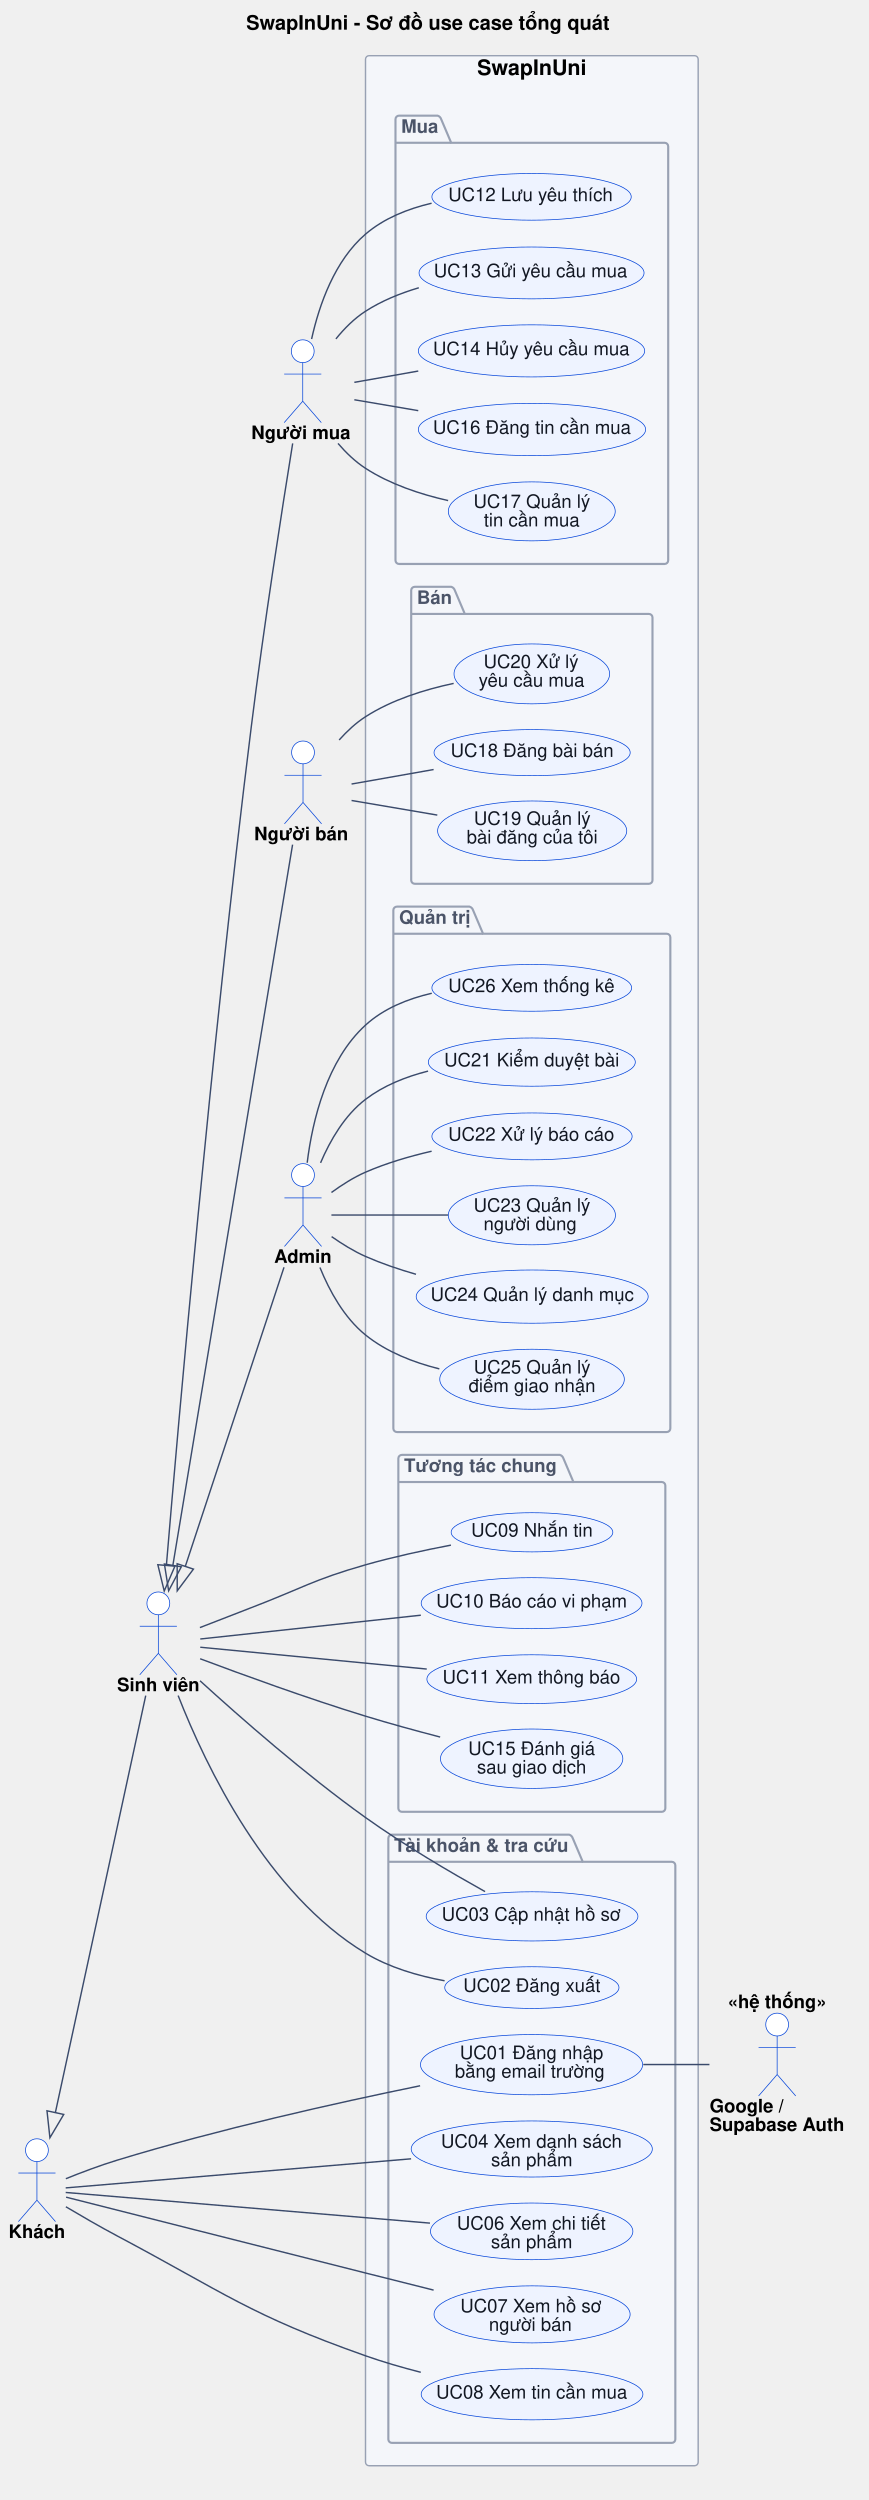
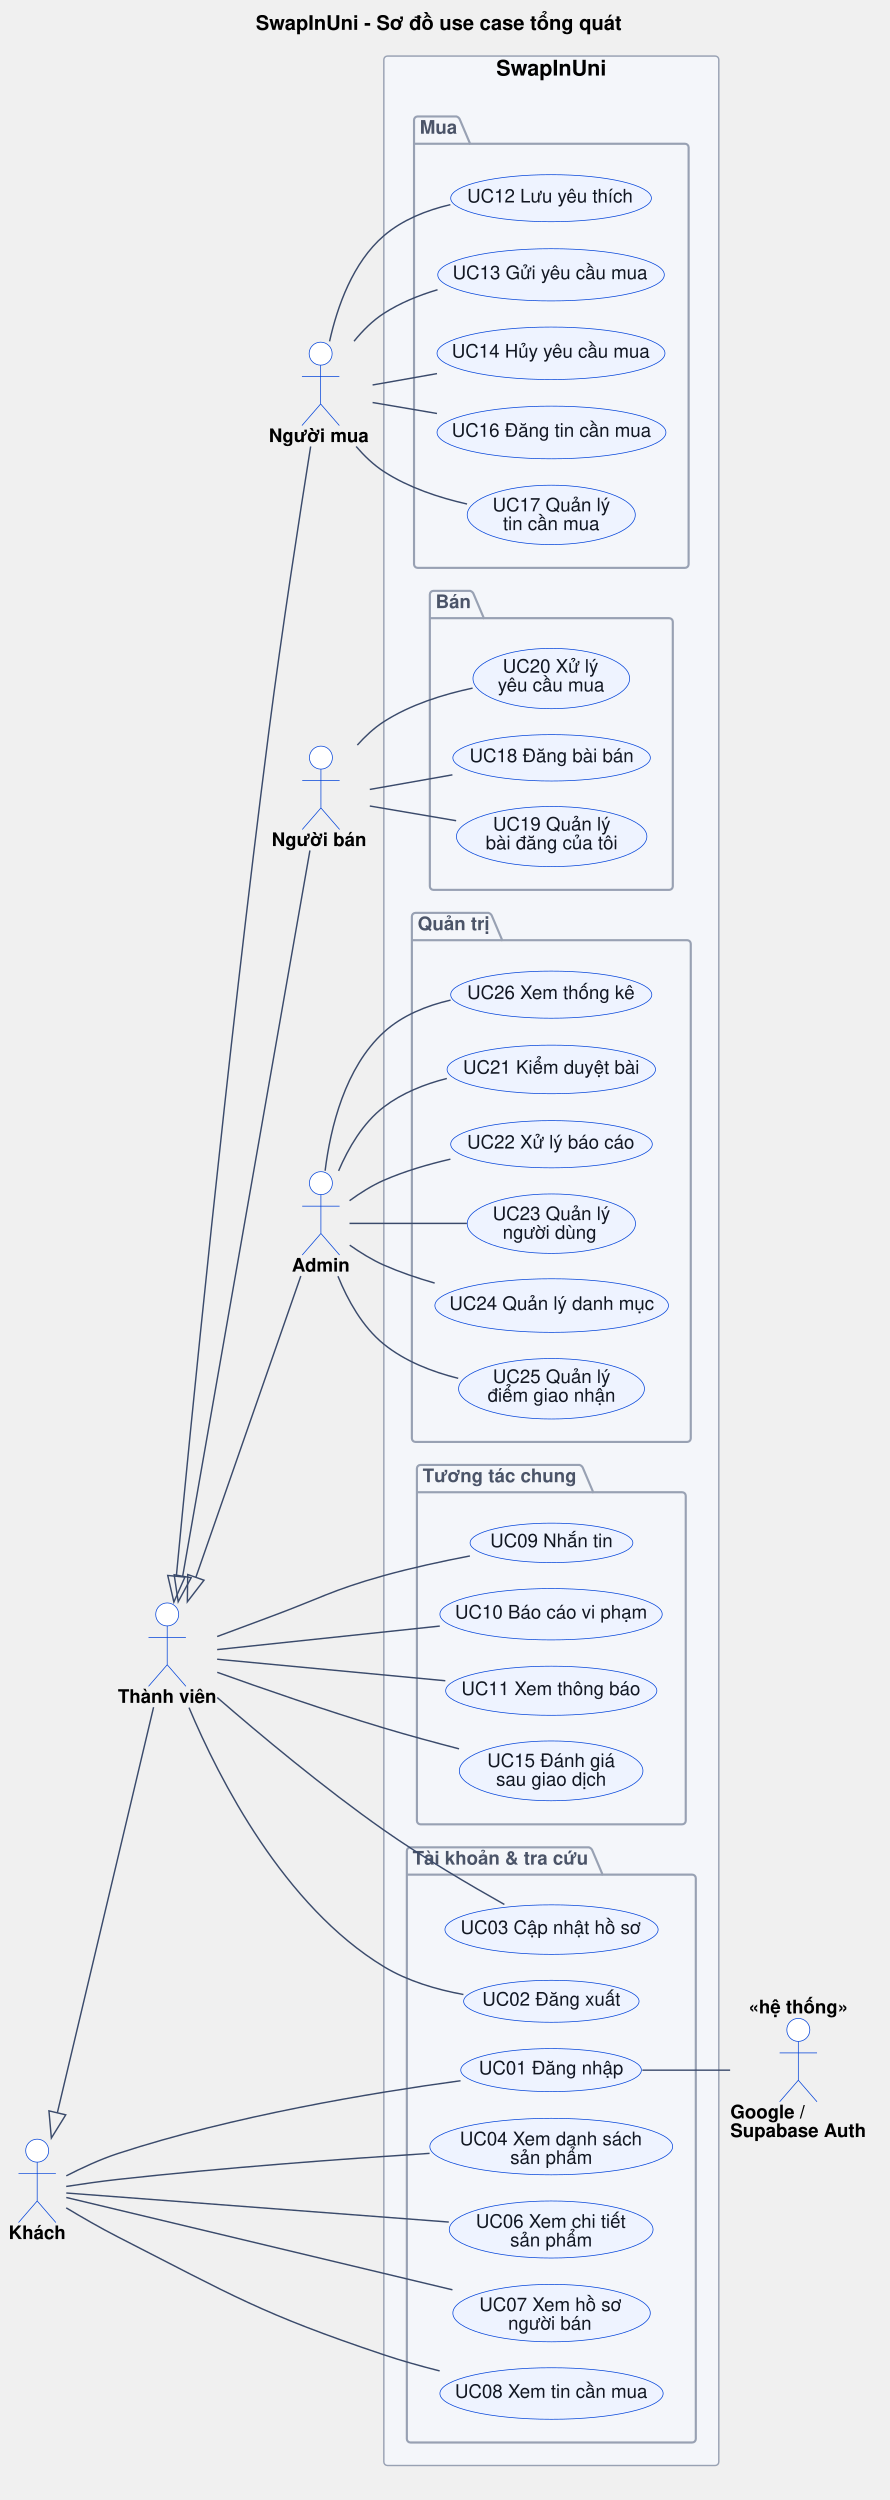
- <svg xmlns="http://www.w3.org/2000/svg" version="1.1" data-diagram-type="DESCRIPTION" style="width:608px;height:1751px;background:#FFFFFF;" width="608px" height="1751px" viewBox="0 0 608 1751" zoomAndPan="magnify" preserveAspectRatio="none" contentStyleType="text/css">
+ <svg xmlns="http://www.w3.org/2000/svg" version="1.1" data-diagram-type="DESCRIPTION" style="width:619px;height:1739px;background:#FFFFFF;" width="619px" height="1739px" viewBox="0 0 619 1739" zoomAndPan="magnify" preserveAspectRatio="none" contentStyleType="text/css">
  <defs />
  <g font-family="sans-serif" lengthAdjust="spacing">
    <g class="title" data-source-line="3">
-       <text x="172.422" y="20.78" fill="#000" font-size="14" textLength="256.156" font-weight="700" font-family="'Helvetica'">SwapInUni - Sơ đồ use case tổng quát</text>
+       <text x="177.922" y="20.78" fill="#000" font-size="14" textLength="256.156" font-weight="700" font-family="'Helvetica'">SwapInUni - Sơ đồ use case tổng quát</text>
    </g>
    <g class="cluster" data-qualified-name="SwapInUni" id="ent0011" data-source-line="17">
-       <rect x="256" y="39" width="233" height="1688" fill="#F4F6FA" style="stroke:#98A1B3;stroke-width:1;" rx="2.5" ry="2.5" />
-       <text x="334.165" y="52.55" fill="#000" font-size="15" textLength="76.67" font-weight="700" font-family="'Helvetica'">SwapInUni</text>
+       <rect x="267" y="39" width="233" height="1676" fill="#F4F6FA" style="stroke:#98A1B3;stroke-width:1;" rx="2.5" ry="2.5" />
+       <text x="345.165" y="52.55" fill="#000" font-size="15" textLength="76.67" font-weight="700" font-family="'Helvetica'">SwapInUni</text>
    </g>
    <g class="cluster" data-qualified-name="SwapInUni.T.i kho.n . tra c.u" id="ent0012" data-source-line="18">
-       <path d="M274.5,1285 L398.657,1285 A3.75,3.75 0 0 1 401.157,1287.5 L408.157,1304 L470.5,1304 A2.5,2.5 0 0 1 473,1306.5 L473,1708.5 A2.5,2.5 0 0 1 470.5,1711 L274.5,1711 A2.5,2.5 0 0 1 272,1708.5 L272,1287.5 A2.5,2.5 0 0 1 274.5,1285" style="stroke:#98A1B3;stroke-width:1.5;" fill="#F4F6FA" />
-       <line x1="272" y1="1304" x2="408.157" y2="1304" style="stroke:#98A1B3;stroke-width:1.5;" />
-       <text x="276" y="1297.01" fill="#4B5468" font-size="13" textLength="123.157" font-weight="700" font-family="'Helvetica'">Tài khoản &amp; tra cứu</text>
+       <path d="M285.5,1285 L409.657,1285 A3.75,3.75 0 0 1 412.157,1287.5 L419.157,1304 L481.5,1304 A2.5,2.5 0 0 1 484,1306.5 L484,1696.5 A2.5,2.5 0 0 1 481.5,1699 L285.5,1699 A2.5,2.5 0 0 1 283,1696.5 L283,1287.5 A2.5,2.5 0 0 1 285.5,1285" style="stroke:#98A1B3;stroke-width:1.5;" fill="#F4F6FA" />
+       <line x1="283" y1="1304" x2="419.157" y2="1304" style="stroke:#98A1B3;stroke-width:1.5;" />
+       <text x="287" y="1297.01" fill="#4B5468" font-size="13" textLength="123.157" font-weight="700" font-family="'Helvetica'">Tài khoản &amp; tra cứu</text>
    </g>
    <g class="cluster" data-qualified-name="SwapInUni.T..ng t.c chung" id="ent0020" data-source-line="27">
-       <path d="M281.5,1019 L392.13,1019 A3.75,3.75 0 0 1 394.63,1021.5 L401.63,1038 L463.5,1038 A2.5,2.5 0 0 1 466,1040.5 L466,1266.5 A2.5,2.5 0 0 1 463.5,1269 L281.5,1269 A2.5,2.5 0 0 1 279,1266.5 L279,1021.5 A2.5,2.5 0 0 1 281.5,1019" style="stroke:#98A1B3;stroke-width:1.5;" fill="#F4F6FA" />
-       <line x1="279" y1="1038" x2="401.63" y2="1038" style="stroke:#98A1B3;stroke-width:1.5;" />
-       <text x="283" y="1031.01" fill="#4B5468" font-size="13" textLength="109.63" font-weight="700" font-family="'Helvetica'">Tương tác chung</text>
+       <path d="M292.5,1019 L403.13,1019 A3.75,3.75 0 0 1 405.63,1021.5 L412.63,1038 L474.5,1038 A2.5,2.5 0 0 1 477,1040.5 L477,1266.5 A2.5,2.5 0 0 1 474.5,1269 L292.5,1269 A2.5,2.5 0 0 1 290,1266.5 L290,1021.5 A2.5,2.5 0 0 1 292.5,1019" style="stroke:#98A1B3;stroke-width:1.5;" fill="#F4F6FA" />
+       <line x1="290" y1="1038" x2="412.63" y2="1038" style="stroke:#98A1B3;stroke-width:1.5;" />
+       <text x="294" y="1031.01" fill="#4B5468" font-size="13" textLength="109.63" font-weight="700" font-family="'Helvetica'">Tương tác chung</text>
    </g>
    <g class="cluster" data-qualified-name="SwapInUni.Mua" id="ent0025" data-source-line="33">
-       <path d="M279.5,81 L306.5,81 A3.75,3.75 0 0 1 309,83.5 L316,100 L465.5,100 A2.5,2.5 0 0 1 468,102.5 L468,392.5 A2.5,2.5 0 0 1 465.5,395 L279.5,395 A2.5,2.5 0 0 1 277,392.5 L277,83.5 A2.5,2.5 0 0 1 279.5,81" style="stroke:#98A1B3;stroke-width:1.5;" fill="#F4F6FA" />
-       <line x1="277" y1="100" x2="316" y2="100" style="stroke:#98A1B3;stroke-width:1.5;" />
-       <text x="281" y="93.01" fill="#4B5468" font-size="13" textLength="26" font-weight="700" font-family="'Helvetica'">Mua</text>
+       <path d="M290.5,81 L317.5,81 A3.75,3.75 0 0 1 320,83.5 L327,100 L476.5,100 A2.5,2.5 0 0 1 479,102.5 L479,392.5 A2.5,2.5 0 0 1 476.5,395 L290.5,395 A2.5,2.5 0 0 1 288,392.5 L288,83.5 A2.5,2.5 0 0 1 290.5,81" style="stroke:#98A1B3;stroke-width:1.5;" fill="#F4F6FA" />
+       <line x1="288" y1="100" x2="327" y2="100" style="stroke:#98A1B3;stroke-width:1.5;" />
+       <text x="292" y="93.01" fill="#4B5468" font-size="13" textLength="26" font-weight="700" font-family="'Helvetica'">Mua</text>
    </g>
    <g class="cluster" data-qualified-name="SwapInUni.B.n" id="ent0031" data-source-line="40">
-       <path d="M290.5,411 L316.059,411 A3.75,3.75 0 0 1 318.559,413.5 L325.559,430 L454.5,430 A2.5,2.5 0 0 1 457,432.5 L457,616.5 A2.5,2.5 0 0 1 454.5,619 L290.5,619 A2.5,2.5 0 0 1 288,616.5 L288,413.5 A2.5,2.5 0 0 1 290.5,411" style="stroke:#98A1B3;stroke-width:1.5;" fill="#F4F6FA" />
-       <line x1="288" y1="430" x2="325.559" y2="430" style="stroke:#98A1B3;stroke-width:1.5;" />
-       <text x="292" y="423.01" fill="#4B5468" font-size="13" textLength="24.559" font-weight="700" font-family="'Helvetica'">Bán</text>
+       <path d="M301.5,411 L327.059,411 A3.75,3.75 0 0 1 329.559,413.5 L336.559,430 L465.5,430 A2.5,2.5 0 0 1 468,432.5 L468,616.5 A2.5,2.5 0 0 1 465.5,619 L301.5,619 A2.5,2.5 0 0 1 299,616.5 L299,413.5 A2.5,2.5 0 0 1 301.5,411" style="stroke:#98A1B3;stroke-width:1.5;" fill="#F4F6FA" />
+       <line x1="299" y1="430" x2="336.559" y2="430" style="stroke:#98A1B3;stroke-width:1.5;" />
+       <text x="303" y="423.01" fill="#4B5468" font-size="13" textLength="24.559" font-weight="700" font-family="'Helvetica'">Bán</text>
    </g>
    <g class="cluster" data-qualified-name="SwapInUni.Qu.n tr." id="ent0035" data-source-line="45">
-       <path d="M278,635 L328.835,635 A3.75,3.75 0 0 1 331.335,637.5 L338.335,654 L467,654 A2.5,2.5 0 0 1 469.5,656.5 L469.5,1000.5 A2.5,2.5 0 0 1 467,1003 L278,1003 A2.5,2.5 0 0 1 275.5,1000.5 L275.5,637.5 A2.5,2.5 0 0 1 278,635" style="stroke:#98A1B3;stroke-width:1.5;" fill="#F4F6FA" />
-       <line x1="275.5" y1="654" x2="338.335" y2="654" style="stroke:#98A1B3;stroke-width:1.5;" />
-       <text x="279.5" y="647.01" fill="#4B5468" font-size="13" textLength="49.835" font-weight="700" font-family="'Helvetica'">Quản trị</text>
+       <path d="M289,635 L339.835,635 A3.75,3.75 0 0 1 342.335,637.5 L349.335,654 L478,654 A2.5,2.5 0 0 1 480.5,656.5 L480.5,1000.5 A2.5,2.5 0 0 1 478,1003 L289,1003 A2.5,2.5 0 0 1 286.5,1000.5 L286.5,637.5 A2.5,2.5 0 0 1 289,635" style="stroke:#98A1B3;stroke-width:1.5;" fill="#F4F6FA" />
+       <line x1="286.5" y1="654" x2="349.335" y2="654" style="stroke:#98A1B3;stroke-width:1.5;" />
+       <text x="290.5" y="647.01" fill="#4B5468" font-size="13" textLength="49.835" font-weight="700" font-family="'Helvetica'">Quản trị</text>
    </g>
    <g class="entity" data-qualified-name="Guest" id="ent0001" data-source-line="5">
-       <ellipse cx="25.865" cy="1506" rx="8" ry="8" fill="#FFF" style="stroke:#0041D9;stroke-width:0.5;" />
-       <path d="M25.865,1514 L25.865,1541 M12.865,1522 L38.865,1522 M25.865,1541 L12.865,1556 M25.865,1541 L38.865,1556" style="stroke:#0041D9;stroke-width:0.5;" fill="none" />
-       <text x="6" y="1567.51" fill="#000" font-size="13" textLength="39.73" font-weight="700" font-family="'Helvetica'">Khách</text>
+       <ellipse cx="25.865" cy="1496" rx="8" ry="8" fill="#FFF" style="stroke:#0041D9;stroke-width:0.5;" />
+       <path d="M25.865,1504 L25.865,1531 M12.865,1512 L38.865,1512 M25.865,1531 L12.865,1546 M25.865,1531 L38.865,1546" style="stroke:#0041D9;stroke-width:0.5;" fill="none" />
+       <text x="6" y="1557.51" fill="#000" font-size="13" textLength="39.73" font-weight="700" font-family="'Helvetica'">Khách</text>
    </g>
    <g class="entity" data-qualified-name="Student" id="ent0002" data-source-line="6">
-       <ellipse cx="110.895" cy="1123" rx="8" ry="8" fill="#FFF" style="stroke:#0041D9;stroke-width:0.5;" />
-       <path d="M110.895,1131 L110.895,1158 M97.895,1139 L123.895,1139 M110.895,1158 L97.895,1173 M110.895,1158 L123.895,1173" style="stroke:#0041D9;stroke-width:0.5;" fill="none" />
-       <text x="82" y="1184.51" fill="#000" font-size="13" textLength="57.789" font-weight="700" font-family="'Helvetica'">Sinh viên</text>
+       <ellipse cx="116.309" cy="1123" rx="8" ry="8" fill="#FFF" style="stroke:#0041D9;stroke-width:0.5;" />
+       <path d="M116.309,1131 L116.309,1158 M103.309,1139 L129.309,1139 M116.309,1158 L103.309,1173 M116.309,1158 L129.309,1173" style="stroke:#0041D9;stroke-width:0.5;" fill="none" />
+       <text x="82" y="1184.51" fill="#000" font-size="13" textLength="68.618" font-weight="700" font-family="'Helvetica'">Thành viên</text>
    </g>
    <g class="entity" data-qualified-name="Buyer" id="ent0003" data-source-line="7">
-       <ellipse cx="212.042" cy="246" rx="8" ry="8" fill="#FFF" style="stroke:#0041D9;stroke-width:0.5;" />
-       <path d="M212.042,254 L212.042,281 M199.042,262 L225.042,262 M212.042,281 L199.042,296 M212.042,281 L225.042,296" style="stroke:#0041D9;stroke-width:0.5;" fill="none" />
-       <text x="176" y="307.51" fill="#000" font-size="13" textLength="72.084" font-weight="700" font-family="'Helvetica'">Người mua</text>
+       <ellipse cx="223.042" cy="246" rx="8" ry="8" fill="#FFF" style="stroke:#0041D9;stroke-width:0.5;" />
+       <path d="M223.042,254 L223.042,281 M210.042,262 L236.042,262 M223.042,281 L210.042,296 M223.042,281 L236.042,296" style="stroke:#0041D9;stroke-width:0.5;" fill="none" />
+       <text x="187" y="307.51" fill="#000" font-size="13" textLength="72.084" font-weight="700" font-family="'Helvetica'">Người mua</text>
    </g>
    <g class="entity" data-qualified-name="Seller" id="ent0004" data-source-line="8">
-       <ellipse cx="212.233" cy="527" rx="8" ry="8" fill="#FFF" style="stroke:#0041D9;stroke-width:0.5;" />
-       <path d="M212.233,535 L212.233,562 M199.233,543 L225.233,543 M212.233,562 L199.233,577 M212.233,562 L225.233,577" style="stroke:#0041D9;stroke-width:0.5;" fill="none" />
-       <text x="178" y="588.51" fill="#000" font-size="13" textLength="68.466" font-weight="700" font-family="'Helvetica'">Người bán</text>
+       <ellipse cx="223.233" cy="527" rx="8" ry="8" fill="#FFF" style="stroke:#0041D9;stroke-width:0.5;" />
+       <path d="M223.233,535 L223.233,562 M210.233,543 L236.233,543 M223.233,562 L210.233,577 M223.233,562 L236.233,577" style="stroke:#0041D9;stroke-width:0.5;" fill="none" />
+       <text x="189" y="588.51" fill="#000" font-size="13" textLength="68.466" font-weight="700" font-family="'Helvetica'">Người bán</text>
    </g>
    <g class="entity" data-qualified-name="Admin" id="ent0005" data-source-line="9">
-       <ellipse cx="212.22" cy="823" rx="8" ry="8" fill="#FFF" style="stroke:#0041D9;stroke-width:0.5;" />
-       <path d="M212.22,831 L212.22,858 M199.22,839 L225.22,839 M212.22,858 L199.22,873 M212.22,858 L225.22,873" style="stroke:#0041D9;stroke-width:0.5;" fill="none" />
-       <text x="192" y="884.51" fill="#000" font-size="13" textLength="40.441" font-weight="700" font-family="'Helvetica'">Admin</text>
+       <ellipse cx="223.22" cy="823" rx="8" ry="8" fill="#FFF" style="stroke:#0041D9;stroke-width:0.5;" />
+       <path d="M223.22,831 L223.22,858 M210.22,839 L236.22,839 M223.22,858 L210.22,873 M223.22,858 L236.22,873" style="stroke:#0041D9;stroke-width:0.5;" fill="none" />
+       <text x="203" y="884.51" fill="#000" font-size="13" textLength="40.441" font-weight="700" font-family="'Helvetica'">Admin</text>
    </g>
    <g class="entity" data-qualified-name="Auth" id="ent0006" data-source-line="10">
-       <ellipse cx="544.312" cy="1418" rx="8" ry="8" fill="#FFF" style="stroke:#0041D9;stroke-width:0.5;" />
-       <path d="M544.312,1426 L544.312,1453 M531.312,1434 L557.312,1434 M544.312,1453 L531.312,1468 M544.312,1453 L557.312,1468" style="stroke:#0041D9;stroke-width:0.5;" fill="none" />
-       <text x="497" y="1479.51" fill="#000" font-size="13" textLength="52" font-weight="700" font-family="'Helvetica'">Google /</text>
-       <text x="497" y="1492.51" fill="#000" font-size="13" textLength="94.625" font-weight="700" font-family="'Helvetica'">Supabase Auth</text>
-       <text x="509.645" y="1406.51" fill="#000" font-size="13" textLength="69.335" font-weight="700" font-family="'Helvetica'">«hệ thống»</text>
+       <ellipse cx="555.312" cy="1412" rx="8" ry="8" fill="#FFF" style="stroke:#0041D9;stroke-width:0.5;" />
+       <path d="M555.312,1420 L555.312,1447 M542.312,1428 L568.312,1428 M555.312,1447 L542.312,1462 M555.312,1447 L568.312,1462" style="stroke:#0041D9;stroke-width:0.5;" fill="none" />
+       <text x="508" y="1473.51" fill="#000" font-size="13" textLength="52" font-weight="700" font-family="'Helvetica'">Google /</text>
+       <text x="508" y="1486.51" fill="#000" font-size="13" textLength="94.625" font-weight="700" font-family="'Helvetica'">Supabase Auth</text>
+       <text x="520.645" y="1400.51" fill="#000" font-size="13" textLength="69.335" font-weight="700" font-family="'Helvetica'">«hệ thống»</text>
    </g>
    <g class="entity" data-qualified-name="SwapInUni.T.i kho.n . tra c.u.UC01" id="ent0013" data-source-line="19">
-       <ellipse cx="372.301" cy="1446.097" rx="77.801" ry="21.097" fill="#EEF3FF" style="stroke:#0041D9;stroke-width:0.5;" />
-       <text x="322.072" y="1442.187" fill="#121722" font-size="13" textLength="100.458" font-family="'Helvetica'">UC01 Đăng nhập</text>
-       <text x="318.568" y="1455.187" fill="#121722" font-size="13" textLength="107.466" font-family="'Helvetica'">bằng email trường</text>
+       <ellipse cx="383.326" cy="1439.965" rx="62.826" ry="14.965" fill="#EEF3FF" style="stroke:#0041D9;stroke-width:0.5;" />
+       <text x="333.097" y="1442.965" fill="#121722" font-size="13" textLength="100.458" font-family="'Helvetica'">UC01 Đăng nhập</text>
    </g>
    <g class="entity" data-qualified-name="SwapInUni.T.i kho.n . tra c.u.UC04" id="ent0014" data-source-line="20">
-       <ellipse cx="372.451" cy="1505.151" rx="84.451" ry="19.651" fill="#EEF3FF" style="stroke:#0041D9;stroke-width:0.5;" />
-       <text x="308.86" y="1504.246" fill="#121722" font-size="13" textLength="127.182" font-family="'Helvetica'">UC04 Xem danh sách</text>
-       <text x="343.906" y="1517.246" fill="#121722" font-size="13" textLength="57.091" font-family="'Helvetica'">sản phẩm</text>
+       <ellipse cx="383.451" cy="1493.151" rx="84.451" ry="19.651" fill="#EEF3FF" style="stroke:#0041D9;stroke-width:0.5;" />
+       <text x="319.86" y="1492.246" fill="#121722" font-size="13" textLength="127.182" font-family="'Helvetica'">UC04 Xem danh sách</text>
+       <text x="354.906" y="1505.246" fill="#121722" font-size="13" textLength="57.091" font-family="'Helvetica'">sản phẩm</text>
    </g>
    <g class="entity" data-qualified-name="SwapInUni.T.i kho.n . tra c.u.UC06" id="ent0015" data-source-line="21">
-       <ellipse cx="372.381" cy="1562.847" rx="70.881" ry="19.847" fill="#EEF3FF" style="stroke:#0041D9;stroke-width:0.5;" />
-       <text x="320" y="1561.632" fill="#121722" font-size="13" textLength="104.762" font-family="'Helvetica'">UC06 Xem chi tiết</text>
-       <text x="343.835" y="1574.632" fill="#121722" font-size="13" textLength="57.091" font-family="'Helvetica'">sản phẩm</text>
+       <ellipse cx="383.381" cy="1550.847" rx="70.881" ry="19.847" fill="#EEF3FF" style="stroke:#0041D9;stroke-width:0.5;" />
+       <text x="331" y="1549.632" fill="#121722" font-size="13" textLength="104.762" font-family="'Helvetica'">UC06 Xem chi tiết</text>
+       <text x="354.835" y="1562.632" fill="#121722" font-size="13" textLength="57.091" font-family="'Helvetica'">sản phẩm</text>
    </g>
    <g class="entity" data-qualified-name="SwapInUni.T.i kho.n . tra c.u.UC07" id="ent0016" data-source-line="22">
-       <ellipse cx="372.674" cy="1620.982" rx="68.674" ry="19.982" fill="#EEF3FF" style="stroke:#0041D9;stroke-width:0.5;" />
-       <text x="322.4" y="1619.555" fill="#121722" font-size="13" textLength="100.547" font-family="'Helvetica'">UC07 Xem hồ sơ</text>
-       <text x="342.421" y="1632.555" fill="#121722" font-size="13" textLength="60.506" font-family="'Helvetica'">người bán</text>
+       <ellipse cx="383.674" cy="1608.982" rx="68.674" ry="19.982" fill="#EEF3FF" style="stroke:#0041D9;stroke-width:0.5;" />
+       <text x="333.4" y="1607.555" fill="#121722" font-size="13" textLength="100.547" font-family="'Helvetica'">UC07 Xem hồ sơ</text>
+       <text x="353.421" y="1620.555" fill="#121722" font-size="13" textLength="60.506" font-family="'Helvetica'">người bán</text>
    </g>
    <g class="entity" data-qualified-name="SwapInUni.T.i kho.n . tra c.u.UC08" id="ent0017" data-source-line="23">
-       <ellipse cx="372.643" cy="1676.929" rx="77.643" ry="17.929" fill="#EEF3FF" style="stroke:#0041D9;stroke-width:0.5;" />
-       <text x="305.447" y="1679.929" fill="#121722" font-size="13" textLength="134.393" font-family="'Helvetica'">UC08 Xem tin cần mua</text>
+       <ellipse cx="383.643" cy="1664.929" rx="77.643" ry="17.929" fill="#EEF3FF" style="stroke:#0041D9;stroke-width:0.5;" />
+       <text x="316.447" y="1667.929" fill="#121722" font-size="13" textLength="134.393" font-family="'Helvetica'">UC08 Xem tin cần mua</text>
    </g>
    <g class="entity" data-qualified-name="SwapInUni.T.i kho.n . tra c.u.UC02" id="ent0018" data-source-line="24">
-       <ellipse cx="372.513" cy="1392.103" rx="61.013" ry="14.603" fill="#EEF3FF" style="stroke:#0041D9;stroke-width:0.5;" />
-       <text x="324.458" y="1395.103" fill="#121722" font-size="13" textLength="96.11" font-family="'Helvetica'">UC02 Đăng xuất</text>
+       <ellipse cx="383.513" cy="1392.103" rx="61.013" ry="14.603" fill="#EEF3FF" style="stroke:#0041D9;stroke-width:0.5;" />
+       <text x="335.458" y="1395.103" fill="#121722" font-size="13" textLength="96.11" font-family="'Helvetica'">UC02 Đăng xuất</text>
    </g>
    <g class="entity" data-qualified-name="SwapInUni.T.i kho.n . tra c.u.UC03" id="ent0019" data-source-line="25">
-       <ellipse cx="372.646" cy="1342.229" rx="74.146" ry="17.229" fill="#EEF3FF" style="stroke:#0041D9;stroke-width:0.5;" />
-       <text x="309.357" y="1345.229" fill="#121722" font-size="13" textLength="126.579" font-family="'Helvetica'">UC03 Cập nhật hồ sơ</text>
+       <ellipse cx="383.646" cy="1342.229" rx="74.146" ry="17.229" fill="#EEF3FF" style="stroke:#0041D9;stroke-width:0.5;" />
+       <text x="320.357" y="1345.229" fill="#121722" font-size="13" textLength="126.579" font-family="'Helvetica'">UC03 Cập nhật hồ sơ</text>
    </g>
    <g class="entity" data-qualified-name="SwapInUni.T..ng t.c chung.UC09" id="ent0021" data-source-line="28">
-       <ellipse cx="372.609" cy="1073.222" rx="56.609" ry="13.722" fill="#EEF3FF" style="stroke:#0041D9;stroke-width:0.5;" />
-       <text x="329.975" y="1076.222" fill="#121722" font-size="13" textLength="85.268" font-family="'Helvetica'">UC09 Nhắn tin</text>
+       <ellipse cx="383.609" cy="1073.222" rx="56.609" ry="13.722" fill="#EEF3FF" style="stroke:#0041D9;stroke-width:0.5;" />
+       <text x="340.975" y="1076.222" fill="#121722" font-size="13" textLength="85.268" font-family="'Helvetica'">UC09 Nhắn tin</text>
    </g>
    <g class="entity" data-qualified-name="SwapInUni.T..ng t.c chung.UC10" id="ent0022" data-source-line="29">
-       <ellipse cx="372.323" cy="1122.865" rx="77.323" ry="17.865" fill="#EEF3FF" style="stroke:#0041D9;stroke-width:0.5;" />
-       <text x="305.482" y="1125.865" fill="#121722" font-size="13" textLength="133.682" font-family="'Helvetica'">UC10 Báo cáo vi phạm</text>
+       <ellipse cx="383.323" cy="1122.865" rx="77.323" ry="17.865" fill="#EEF3FF" style="stroke:#0041D9;stroke-width:0.5;" />
+       <text x="316.482" y="1125.865" fill="#121722" font-size="13" textLength="133.682" font-family="'Helvetica'">UC10 Báo cáo vi phạm</text>
    </g>
    <g class="entity" data-qualified-name="SwapInUni.T..ng t.c chung.UC11" id="ent0023" data-source-line="30">
-       <ellipse cx="372.455" cy="1176.091" rx="73.455" ry="17.091" fill="#EEF3FF" style="stroke:#0041D9;stroke-width:0.5;" />
-       <text x="309.944" y="1179.091" fill="#121722" font-size="13" textLength="125.023" font-family="'Helvetica'">UC11 Xem thông báo</text>
+       <ellipse cx="383.455" cy="1176.091" rx="73.455" ry="17.091" fill="#EEF3FF" style="stroke:#0041D9;stroke-width:0.5;" />
+       <text x="320.944" y="1179.091" fill="#121722" font-size="13" textLength="125.023" font-family="'Helvetica'">UC11 Xem thông báo</text>
    </g>
    <g class="entity" data-qualified-name="SwapInUni.T..ng t.c chung.UC15" id="ent0024" data-source-line="31">
-       <ellipse cx="372.365" cy="1231.804" rx="63.865" ry="20.804" fill="#EEF3FF" style="stroke:#0041D9;stroke-width:0.5;" />
-       <text x="327.922" y="1229.139" fill="#121722" font-size="13" textLength="88.886" font-family="'Helvetica'">UC15 Đánh giá</text>
-       <text x="334.06" y="1242.139" fill="#121722" font-size="13" textLength="76.61" font-family="'Helvetica'">sau giao dịch</text>
+       <ellipse cx="383.365" cy="1231.804" rx="63.865" ry="20.804" fill="#EEF3FF" style="stroke:#0041D9;stroke-width:0.5;" />
+       <text x="338.922" y="1229.139" fill="#121722" font-size="13" textLength="88.886" font-family="'Helvetica'">UC15 Đánh giá</text>
+       <text x="345.06" y="1242.139" fill="#121722" font-size="13" textLength="76.61" font-family="'Helvetica'">sau giao dịch</text>
    </g>
    <g class="entity" data-qualified-name="SwapInUni.Mua.UC12" id="ent0026" data-source-line="34">
-       <ellipse cx="372.311" cy="137.862" rx="69.811" ry="16.362" fill="#EEF3FF" style="stroke:#0041D9;stroke-width:0.5;" />
-       <text x="313.938" y="140.862" fill="#121722" font-size="13" textLength="116.746" font-family="'Helvetica'">UC12 Lưu yêu thích</text>
+       <ellipse cx="383.311" cy="137.862" rx="69.811" ry="16.362" fill="#EEF3FF" style="stroke:#0041D9;stroke-width:0.5;" />
+       <text x="324.938" y="140.862" fill="#121722" font-size="13" textLength="116.746" font-family="'Helvetica'">UC12 Lưu yêu thích</text>
    </g>
    <g class="entity" data-qualified-name="SwapInUni.Mua.UC13" id="ent0027" data-source-line="35">
-       <ellipse cx="372.302" cy="191.16" rx="78.802" ry="18.16" fill="#EEF3FF" style="stroke:#0041D9;stroke-width:0.5;" />
-       <text x="303.821" y="194.16" fill="#121722" font-size="13" textLength="136.963" font-family="'Helvetica'">UC13 Gửi yêu cầu mua</text>
+       <ellipse cx="383.302" cy="191.16" rx="78.802" ry="18.16" fill="#EEF3FF" style="stroke:#0041D9;stroke-width:0.5;" />
+       <text x="314.821" y="194.16" fill="#121722" font-size="13" textLength="136.963" font-family="'Helvetica'">UC13 Gửi yêu cầu mua</text>
    </g>
    <g class="entity" data-qualified-name="SwapInUni.Mua.UC14" id="ent0028" data-source-line="36">
-       <ellipse cx="372.276" cy="245.755" rx="79.276" ry="18.255" fill="#EEF3FF" style="stroke:#0041D9;stroke-width:0.5;" />
-       <text x="303.27" y="248.755" fill="#121722" font-size="13" textLength="138.011" font-family="'Helvetica'">UC14 Hủy yêu cầu mua</text>
+       <ellipse cx="383.276" cy="245.755" rx="79.276" ry="18.255" fill="#EEF3FF" style="stroke:#0041D9;stroke-width:0.5;" />
+       <text x="314.27" y="248.755" fill="#121722" font-size="13" textLength="138.011" font-family="'Helvetica'">UC14 Hủy yêu cầu mua</text>
    </g>
    <g class="entity" data-qualified-name="SwapInUni.Mua.UC16" id="ent0029" data-source-line="37">
-       <ellipse cx="372.606" cy="300.821" rx="79.606" ry="18.321" fill="#EEF3FF" style="stroke:#0041D9;stroke-width:0.5;" />
-       <text x="303.236" y="303.821" fill="#121722" font-size="13" textLength="138.741" font-family="'Helvetica'">UC16 Đăng tin cần mua</text>
+       <ellipse cx="383.606" cy="300.821" rx="79.606" ry="18.321" fill="#EEF3FF" style="stroke:#0041D9;stroke-width:0.5;" />
+       <text x="314.236" y="303.821" fill="#121722" font-size="13" textLength="138.741" font-family="'Helvetica'">UC16 Đăng tin cần mua</text>
    </g>
    <g class="entity" data-qualified-name="SwapInUni.Mua.UC17" id="ent0030" data-source-line="38">
-       <ellipse cx="372.456" cy="358.159" rx="58.456" ry="20.659" fill="#EEF3FF" style="stroke:#0041D9;stroke-width:0.5;" />
-       <text x="331.631" y="355.707" fill="#121722" font-size="13" textLength="81.65" font-family="'Helvetica'">UC17 Quản lý</text>
-       <text x="338.855" y="368.707" fill="#121722" font-size="13" textLength="67.203" font-family="'Helvetica'">tin cần mua</text>
+       <ellipse cx="383.456" cy="358.159" rx="58.456" ry="20.659" fill="#EEF3FF" style="stroke:#0041D9;stroke-width:0.5;" />
+       <text x="342.631" y="355.707" fill="#121722" font-size="13" textLength="81.65" font-family="'Helvetica'">UC17 Quản lý</text>
+       <text x="349.855" y="368.707" fill="#121722" font-size="13" textLength="67.203" font-family="'Helvetica'">tin cần mua</text>
    </g>
    <g class="entity" data-qualified-name="SwapInUni.B.n.UC18" id="ent0032" data-source-line="41">
-       <ellipse cx="372.696" cy="527.139" rx="68.696" ry="16.139" fill="#EEF3FF" style="stroke:#0041D9;stroke-width:0.5;" />
-       <text x="315.602" y="530.139" fill="#121722" font-size="13" textLength="114.188" font-family="'Helvetica'">UC18 Đăng bài bán</text>
+       <ellipse cx="383.696" cy="527.139" rx="68.696" ry="16.139" fill="#EEF3FF" style="stroke:#0041D9;stroke-width:0.5;" />
+       <text x="326.602" y="530.139" fill="#121722" font-size="13" textLength="114.188" font-family="'Helvetica'">UC18 Đăng bài bán</text>
    </g>
    <g class="entity" data-qualified-name="SwapInUni.B.n.UC19" id="ent0033" data-source-line="42">
-       <ellipse cx="372.736" cy="581.911" rx="66.236" ry="20.911" fill="#EEF3FF" style="stroke:#0041D9;stroke-width:0.5;" />
-       <text x="331.911" y="577.733" fill="#121722" font-size="13" textLength="81.65" font-family="'Helvetica'">UC19 Quản lý</text>
-       <text x="326.84" y="590.733" fill="#121722" font-size="13" textLength="91.793" font-family="'Helvetica'">bài đăng của tôi</text>
+       <ellipse cx="383.736" cy="581.911" rx="66.236" ry="20.911" fill="#EEF3FF" style="stroke:#0041D9;stroke-width:0.5;" />
+       <text x="342.911" y="577.733" fill="#121722" font-size="13" textLength="81.65" font-family="'Helvetica'">UC19 Quản lý</text>
+       <text x="337.84" y="590.733" fill="#121722" font-size="13" textLength="91.793" font-family="'Helvetica'">bài đăng của tôi</text>
    </g>
    <g class="entity" data-qualified-name="SwapInUni.B.n.UC20" id="ent0034" data-source-line="43">
-       <ellipse cx="372.491" cy="471.986" rx="54.491" ry="20.986" fill="#EEF3FF" style="stroke:#0041D9;stroke-width:0.5;" />
-       <text x="338.696" y="467.916" fill="#121722" font-size="13" textLength="67.59" font-family="'Helvetica'">UC20 Xử lý</text>
-       <text x="335.274" y="480.916" fill="#121722" font-size="13" textLength="74.433" font-family="'Helvetica'">yêu cầu mua</text>
+       <ellipse cx="383.491" cy="471.986" rx="54.491" ry="20.986" fill="#EEF3FF" style="stroke:#0041D9;stroke-width:0.5;" />
+       <text x="349.696" y="467.916" fill="#121722" font-size="13" textLength="67.59" font-family="'Helvetica'">UC20 Xử lý</text>
+       <text x="346.274" y="480.916" fill="#121722" font-size="13" textLength="74.433" font-family="'Helvetica'">yêu cầu mua</text>
    </g>
    <g class="entity" data-qualified-name="SwapInUni.Qu.n tr..UC21" id="ent0036" data-source-line="46">
-       <ellipse cx="372.489" cy="743.898" rx="72.489" ry="16.898" fill="#EEF3FF" style="stroke:#0041D9;stroke-width:0.5;" />
-       <text x="311.069" y="746.898" fill="#121722" font-size="13" textLength="122.84" font-family="'Helvetica'">UC21 Kiểm duyệt bài</text>
+       <ellipse cx="383.489" cy="743.898" rx="72.489" ry="16.898" fill="#EEF3FF" style="stroke:#0041D9;stroke-width:0.5;" />
+       <text x="322.069" y="746.898" fill="#121722" font-size="13" textLength="122.84" font-family="'Helvetica'">UC21 Kiểm duyệt bài</text>
    </g>
    <g class="entity" data-qualified-name="SwapInUni.Qu.n tr..UC22" id="ent0037" data-source-line="47">
-       <ellipse cx="372.624" cy="795.925" rx="70.124" ry="16.425" fill="#EEF3FF" style="stroke:#0041D9;stroke-width:0.5;" />
-       <text x="313.893" y="798.925" fill="#121722" font-size="13" textLength="117.463" font-family="'Helvetica'">UC22 Xử lý báo cáo</text>
+       <ellipse cx="383.624" cy="795.925" rx="70.124" ry="16.425" fill="#EEF3FF" style="stroke:#0041D9;stroke-width:0.5;" />
+       <text x="324.893" y="798.925" fill="#121722" font-size="13" textLength="117.463" font-family="'Helvetica'">UC22 Xử lý báo cáo</text>
    </g>
    <g class="entity" data-qualified-name="SwapInUni.Qu.n tr..UC23" id="ent0038" data-source-line="48">
-       <ellipse cx="372.531" cy="851.183" rx="58.531" ry="20.683" fill="#EEF3FF" style="stroke:#0041D9;stroke-width:0.5;" />
-       <text x="331.706" y="848.696" fill="#121722" font-size="13" textLength="81.65" font-family="'Helvetica'">UC23 Quản lý</text>
-       <text x="338.663" y="861.696" fill="#121722" font-size="13" textLength="67.736" font-family="'Helvetica'">người dùng</text>
+       <ellipse cx="383.531" cy="851.183" rx="58.531" ry="20.683" fill="#EEF3FF" style="stroke:#0041D9;stroke-width:0.5;" />
+       <text x="342.706" y="848.696" fill="#121722" font-size="13" textLength="81.65" font-family="'Helvetica'">UC23 Quản lý</text>
+       <text x="349.663" y="861.696" fill="#121722" font-size="13" textLength="67.736" font-family="'Helvetica'">người dùng</text>
    </g>
    <g class="entity" data-qualified-name="SwapInUni.Qu.n tr..UC24" id="ent0039" data-source-line="49">
-       <ellipse cx="372.745" cy="908.149" rx="81.245" ry="18.649" fill="#EEF3FF" style="stroke:#0041D9;stroke-width:0.5;" />
-       <text x="301.569" y="911.149" fill="#121722" font-size="13" textLength="142.353" font-family="'Helvetica'">UC24 Quản lý danh mục</text>
+       <ellipse cx="383.745" cy="908.149" rx="81.245" ry="18.649" fill="#EEF3FF" style="stroke:#0041D9;stroke-width:0.5;" />
+       <text x="312.569" y="911.149" fill="#121722" font-size="13" textLength="142.353" font-family="'Helvetica'">UC24 Quản lý danh mục</text>
    </g>
    <g class="entity" data-qualified-name="SwapInUni.Qu.n tr..UC25" id="ent0040" data-source-line="50">
-       <ellipse cx="372.644" cy="966.029" rx="64.644" ry="21.029" fill="#EEF3FF" style="stroke:#0041D9;stroke-width:0.5;" />
-       <text x="331.819" y="962.02" fill="#121722" font-size="13" textLength="81.65" font-family="'Helvetica'">UC25 Quản lý</text>
-       <text x="328.195" y="975.02" fill="#121722" font-size="13" textLength="88.899" font-family="'Helvetica'">điểm giao nhận</text>
+       <ellipse cx="383.644" cy="966.029" rx="64.644" ry="21.029" fill="#EEF3FF" style="stroke:#0041D9;stroke-width:0.5;" />
+       <text x="342.819" y="962.02" fill="#121722" font-size="13" textLength="81.65" font-family="'Helvetica'">UC25 Quản lý</text>
+       <text x="339.195" y="975.02" fill="#121722" font-size="13" textLength="88.899" font-family="'Helvetica'">điểm giao nhận</text>
    </g>
    <g class="entity" data-qualified-name="SwapInUni.Qu.n tr..UC26" id="ent0041" data-source-line="51">
-       <ellipse cx="372.449" cy="691.89" rx="69.949" ry="16.39" fill="#EEF3FF" style="stroke:#0041D9;stroke-width:0.5;" />
-       <text x="313.918" y="694.89" fill="#121722" font-size="13" textLength="117.063" font-family="'Helvetica'">UC26 Xem thống kê</text>
+       <ellipse cx="383.449" cy="691.89" rx="69.949" ry="16.39" fill="#EEF3FF" style="stroke:#0041D9;stroke-width:0.5;" />
+       <text x="324.918" y="694.89" fill="#121722" font-size="13" textLength="117.063" font-family="'Helvetica'">UC26 Xem thống kê</text>
    </g>
    <g class="link" data-entity-1="ent0001" data-entity-2="ent0002" id="lnk7" data-link-type="extension">
-       <polygon points="34.958,1497.276,44.635,1480.955,32.907,1478.414,34.958,1497.276" fill="none" style="stroke:#3A4A6B;stroke-width:1;stroke-linejoin:miter;stroke-miterlimit:10;" />
-       <path d="M38.771,1479.685 C54.635,1406.478 86.221,1260.728 102.066,1187.612" style="stroke:#3A4A6B;stroke-width:1;" fill="none" />
+       <polygon points="35.728,1487.215,45.721,1471.086,34.045,1468.316,35.728,1487.215" fill="none" style="stroke:#3A4A6B;stroke-width:1;stroke-linejoin:miter;stroke-miterlimit:10;" />
+       <path d="M39.883,1469.701 C56.847,1398.205 89.926,1258.785 106.837,1187.51" style="stroke:#3A4A6B;stroke-width:1;" fill="none" />
    </g>
    <g class="link" data-entity-1="ent0002" data-entity-2="ent0003" id="lnk8" data-link-type="extension">
-       <polygon points="115.025,1114.376,122.51,1096.941,110.552,1095.937,115.025,1114.376" fill="none" style="stroke:#3A4A6B;stroke-width:1;stroke-linejoin:miter;stroke-miterlimit:10;" />
-       <path d="M116.531,1096.439 C124.777,998.23 147.448,738.815 176,509 C184.747,438.594 197.54,356.713 204.993,310.559" style="stroke:#3A4A6B;stroke-width:1;" fill="none" />
+       <polygon points="120.946,1114.385,128.626,1097.035,116.68,1095.897,120.946,1114.385" fill="none" style="stroke:#3A4A6B;stroke-width:1;stroke-linejoin:miter;stroke-miterlimit:10;" />
+       <path d="M122.653,1096.466 C132.005,998.278 157.449,738.895 187,509 C196.045,438.631 208.736,356.738 216.09,310.571" style="stroke:#3A4A6B;stroke-width:1;" fill="none" />
    </g>
    <g class="link" data-entity-1="ent0002" data-entity-2="ent0004" id="lnk9" data-link-type="extension">
-       <polygon points="118.118,1114.167,126.987,1097.394,115.149,1095.427,118.118,1114.167" fill="none" style="stroke:#3A4A6B;stroke-width:1;stroke-linejoin:miter;stroke-miterlimit:10;" />
-       <path d="M121.068,1096.411 C138.816,989.564 187.226,698.122 204.923,591.587" style="stroke:#3A4A6B;stroke-width:1;" fill="none" />
+       <polygon points="123.958,1114.167,132.977,1097.474,121.157,1095.402,123.958,1114.167" fill="none" style="stroke:#3A4A6B;stroke-width:1;stroke-linejoin:miter;stroke-miterlimit:10;" />
+       <path d="M127.067,1096.438 C145.801,989.591 196.906,698.122 215.585,591.587" style="stroke:#3A4A6B;stroke-width:1;" fill="none" />
    </g>
    <g class="link" data-entity-1="ent0002" data-entity-2="ent0005" id="lnk10" data-link-type="extension">
-       <polygon points="124.139,1114.214,135.478,1099.001,124.082,1095.241,124.139,1114.214" fill="none" style="stroke:#3A4A6B;stroke-width:1;stroke-linejoin:miter;stroke-miterlimit:10;" />
-       <path d="M129.78,1097.121 C148.833,1039.386 179.898,945.247 198.916,887.617" style="stroke:#3A4A6B;stroke-width:1;" fill="none" />
+       <polygon points="130.314,1114.214,141.901,1099.19,130.569,1095.242,130.314,1114.214" fill="none" style="stroke:#3A4A6B;stroke-width:1;stroke-linejoin:miter;stroke-miterlimit:10;" />
+       <path d="M136.235,1097.216 C156.346,1039.481 189.171,945.247 209.245,887.617" style="stroke:#3A4A6B;stroke-width:1;" fill="none" />
    </g>
    <g class="link" data-entity-1="ent0001" data-entity-2="ent0013" id="lnk42" data-link-type="association">
-       <path d="M46.12,1525.957 C56.595,1521.741 69.877,1516.698 82,1513 C152.932,1491.362 235.486,1472.899 294.244,1460.868" style="stroke:#3A4A6B;stroke-width:1;" fill="none" />
+       <path d="M46.112,1513.509 C56.474,1508.199 69.653,1502.039 82,1498 C162.295,1471.736 258.769,1455.723 320.35,1447.358" style="stroke:#3A4A6B;stroke-width:1;" fill="none" />
    </g>
    <g class="link" data-entity-1="ent0001" data-entity-2="ent0014" id="lnk43" data-link-type="association">
-       <path d="M46.013,1532.4 C91.221,1528.594 207.372,1518.816 287.934,1512.035" style="stroke:#3A4A6B;stroke-width:1;" fill="none" />
+       <path d="M46.049,1520.903 C56.618,1519.268 70.012,1517.329 82,1516 C155.066,1507.899 238.445,1501.763 298.808,1497.874" style="stroke:#3A4A6B;stroke-width:1;" fill="none" />
    </g>
    <g class="link" data-entity-1="ent0001" data-entity-2="ent0015" id="lnk44" data-link-type="association">
-       <path d="M46.013,1535.6 C93.76,1539.62 220.642,1550.301 301.152,1557.078" style="stroke:#3A4A6B;stroke-width:1;" fill="none" />
+       <path d="M46.113,1525.452 C95.437,1529.198 228.957,1539.338 312.185,1545.66" style="stroke:#3A4A6B;stroke-width:1;" fill="none" />
    </g>
    <g class="link" data-entity-1="ent0001" data-entity-2="ent0016" id="lnk45" data-link-type="association">
-       <path d="M46.298,1538.902 C85.702,1548.908 178.255,1572.394 256,1592 C271.436,1595.893 288.036,1600.067 303.702,1604.002" style="stroke:#3A4A6B;stroke-width:1;" fill="none" />
+       <path d="M46.113,1528.57 C95.941,1540.484 231.699,1572.943 314.724,1592.795" style="stroke:#3A4A6B;stroke-width:1;" fill="none" />
    </g>
    <g class="link" data-entity-1="ent0001" data-entity-2="ent0017" id="lnk46" data-link-type="association">
-       <path d="M46.14,1545.624 C56.621,1551.864 69.903,1559.573 82,1566 C157.835,1606.289 175.034,1621.387 256,1650 C268.329,1654.357 281.648,1658.214 294.708,1661.551" style="stroke:#3A4A6B;stroke-width:1;" fill="none" />
+       <path d="M46.058,1535.781 C56.514,1542.068 69.8,1549.771 82,1556 C162.1,1596.898 181.726,1609.416 267,1638 C279.398,1642.156 292.752,1645.911 305.825,1649.209" style="stroke:#3A4A6B;stroke-width:1;" fill="none" />
    </g>
    <g class="link" data-entity-1="ent0013" data-entity-2="ent0006" id="lnk47" data-link-type="association">
-       <path d="M450.542,1446 C466.355,1446 482.539,1446 496.878,1446" style="stroke:#3A4A6B;stroke-width:1;" fill="none" />
+       <path d="M446.836,1440 C467.021,1440 489.044,1440 507.883,1440" style="stroke:#3A4A6B;stroke-width:1;" fill="none" />
    </g>
    <g class="link" data-entity-1="ent0002" data-entity-2="ent0018" id="lnk48" data-link-type="association">
-       <path d="M124.768,1187.578 C144.393,1237.748 187.096,1326.414 256,1368 C272.57,1378.001 292.645,1383.888 311.38,1387.337" style="stroke:#3A4A6B;stroke-width:1;" fill="none" />
+       <path d="M131.469,1187.814 C152.556,1237.838 197.582,1325.866 267,1368 C283.545,1378.042 303.613,1383.941 322.35,1387.387" style="stroke:#3A4A6B;stroke-width:1;" fill="none" />
    </g>
    <g class="link" data-entity-1="ent0002" data-entity-2="ent0019" id="lnk49" data-link-type="association">
-       <path d="M140.101,1177.223 C168.334,1202.976 213.62,1242.7 256,1273 C283.171,1292.426 316.026,1311.68 339.737,1324.892" style="stroke:#3A4A6B;stroke-width:1;" fill="none" />
+       <path d="M151.122,1180.825 C180.715,1206.486 225.444,1243.864 267,1273 C294.349,1292.175 327.183,1311.458 350.841,1324.745" style="stroke:#3A4A6B;stroke-width:1;" fill="none" />
    </g>
    <g class="link" data-entity-1="ent0002" data-entity-2="ent0021" id="lnk50" data-link-type="association">
-       <path d="M140.006,1139.965 C151.189,1135.583 164.191,1130.52 176,1126 C211.464,1112.425 219.481,1106.409 256,1096 C275.269,1090.508 296.712,1085.85 315.839,1082.192" style="stroke:#3A4A6B;stroke-width:1;" fill="none" />
+       <path d="M151.057,1138.368 C162.456,1134.097 175.274,1129.319 187,1125 C222.489,1111.93 230.573,1106.167 267,1096 C286.299,1090.614 307.749,1085.981 326.874,1082.314" style="stroke:#3A4A6B;stroke-width:1;" fill="none" />
    </g>
    <g class="link" data-entity-1="ent0002" data-entity-2="ent0022" id="lnk51" data-link-type="association">
-       <path d="M140.265,1147.95 C177.046,1143.982 242.754,1136.892 294.749,1131.281" style="stroke:#3A4A6B;stroke-width:1;" fill="none" />
+       <path d="M151.062,1147.454 C189.78,1143.363 254.684,1136.505 305.923,1131.091" style="stroke:#3A4A6B;stroke-width:1;" fill="none" />
    </g>
    <g class="link" data-entity-1="ent0002" data-entity-2="ent0023" id="lnk52" data-link-type="association">
-       <path d="M140.265,1153.723 C178.031,1157.361 246.295,1163.938 298.897,1169.006" style="stroke:#3A4A6B;stroke-width:1;" fill="none" />
+       <path d="M151.062,1154.166 C190.755,1157.911 257.969,1164.252 309.767,1169.138" style="stroke:#3A4A6B;stroke-width:1;" fill="none" />
    </g>
    <g class="link" data-entity-1="ent0002" data-entity-2="ent0024" id="lnk53" data-link-type="association">
-       <path d="M140.175,1161.792 C169.032,1172.651 215.3,1189.532 256,1202 C272.838,1207.158 291.227,1212.198 308.282,1216.63" style="stroke:#3A4A6B;stroke-width:1;" fill="none" />
+       <path d="M151.112,1163.269 C181.26,1174.082 226.811,1189.944 267,1202 C283.867,1207.06 302.267,1212.067 319.322,1216.499" style="stroke:#3A4A6B;stroke-width:1;" fill="none" />
    </g>
    <g class="link" data-entity-1="ent0003" data-entity-2="ent0026" id="lnk54" data-link-type="association">
-       <path d="M218.247,237.449 C223.64,213.185 234.46,182.507 256,164 C268.94,152.883 285.63,146.241 302.279,142.342" style="stroke:#3A4A6B;stroke-width:1;" fill="none" />
+       <path d="M229.247,237.449 C234.64,213.185 245.46,182.507 267,164 C279.94,152.883 296.63,146.241 313.279,142.342" style="stroke:#3A4A6B;stroke-width:1;" fill="none" />
    </g>
    <g class="link" data-entity-1="ent0003" data-entity-2="ent0027" id="lnk55" data-link-type="association">
-       <path d="M235.269,237.365 C241.201,230.036 248.171,223.049 256,218 C267.249,210.745 280.231,205.434 293.342,201.547" style="stroke:#3A4A6B;stroke-width:1;" fill="none" />
+       <path d="M246.269,237.365 C252.201,230.036 259.171,223.049 267,218 C278.249,210.745 291.231,205.434 304.342,201.547" style="stroke:#3A4A6B;stroke-width:1;" fill="none" />
    </g>
    <g class="link" data-entity-1="ent0003" data-entity-2="ent0028" id="lnk56" data-link-type="association">
-       <path d="M248.176,267.786 C261.492,265.434 277.241,262.651 292.954,259.876" style="stroke:#3A4A6B;stroke-width:1;" fill="none" />
+       <path d="M259.176,267.786 C272.492,265.434 288.241,262.651 303.954,259.876" style="stroke:#3A4A6B;stroke-width:1;" fill="none" />
    </g>
    <g class="link" data-entity-1="ent0003" data-entity-2="ent0029" id="lnk57" data-link-type="association">
-       <path d="M248.176,279.992 C261.492,282.26 277.241,284.943 292.954,287.62" style="stroke:#3A4A6B;stroke-width:1;" fill="none" />
+       <path d="M259.176,279.992 C272.492,282.26 288.241,284.943 303.954,287.62" style="stroke:#3A4A6B;stroke-width:1;" fill="none" />
    </g>
    <g class="link" data-entity-1="ent0003" data-entity-2="ent0030" id="lnk58" data-link-type="association">
-       <path d="M236.734,310.58 C242.38,317.146 248.865,323.364 256,328 C273.198,339.175 294.368,346.194 313.866,350.599" style="stroke:#3A4A6B;stroke-width:1;" fill="none" />
+       <path d="M247.734,310.58 C253.38,317.146 259.865,323.364 267,328 C284.198,339.175 305.368,346.194 324.866,350.599" style="stroke:#3A4A6B;stroke-width:1;" fill="none" />
    </g>
    <g class="link" data-entity-1="ent0004" data-entity-2="ent0032" id="lnk59" data-link-type="association">
-       <path d="M246.227,549.13 C262.93,546.18 283.806,542.492 303.7,538.977" style="stroke:#3A4A6B;stroke-width:1;" fill="none" />
+       <path d="M257.227,549.13 C273.93,546.18 294.806,542.492 314.7,538.977" style="stroke:#3A4A6B;stroke-width:1;" fill="none" />
    </g>
    <g class="link" data-entity-1="ent0004" data-entity-2="ent0033" id="lnk60" data-link-type="association">
-       <path d="M246.227,560.66 C263.656,563.629 285.63,567.372 306.289,570.891" style="stroke:#3A4A6B;stroke-width:1;" fill="none" />
+       <path d="M257.227,560.66 C274.656,563.629 296.63,567.372 317.289,570.891" style="stroke:#3A4A6B;stroke-width:1;" fill="none" />
    </g>
    <g class="link" data-entity-1="ent0004" data-entity-2="ent0034" id="lnk61" data-link-type="association">
-       <path d="M237.547,518.285 C243.014,512.142 249.224,506.359 256,502 C274.382,490.175 297.229,483.001 317.739,478.653" style="stroke:#3A4A6B;stroke-width:1;" fill="none" />
+       <path d="M248.547,518.285 C254.014,512.142 260.224,506.359 267,502 C285.382,490.175 308.229,483.001 328.739,478.653" style="stroke:#3A4A6B;stroke-width:1;" fill="none" />
    </g>
    <g class="link" data-entity-1="ent0005" data-entity-2="ent0036" id="lnk62" data-link-type="association">
-       <path d="M224.52,814.463 C231.292,798.585 241.447,781.111 256,770 C268.661,760.333 284.241,754.137 299.813,750.195" style="stroke:#3A4A6B;stroke-width:1;" fill="none" />
+       <path d="M235.52,814.463 C242.292,798.585 252.447,781.111 267,770 C279.661,760.333 295.241,754.137 310.813,750.195" style="stroke:#3A4A6B;stroke-width:1;" fill="none" />
    </g>
    <g class="link" data-entity-1="ent0005" data-entity-2="ent0037" id="lnk63" data-link-type="association">
-       <path d="M232.147,835.21 C239.27,830.012 247.656,824.638 256,821 C270.481,814.686 286.7,809.909 302.301,806.315" style="stroke:#3A4A6B;stroke-width:1;" fill="none" />
+       <path d="M243.147,835.21 C250.27,830.012 258.656,824.638 267,821 C281.481,814.686 297.7,809.909 313.301,806.315" style="stroke:#3A4A6B;stroke-width:1;" fill="none" />
    </g>
    <g class="link" data-entity-1="ent0005" data-entity-2="ent0038" id="lnk64" data-link-type="association">
-       <path d="M232.119,851 C252.291,851 285.073,851 313.778,851" style="stroke:#3A4A6B;stroke-width:1;" fill="none" />
+       <path d="M243.119,851 C263.291,851 296.073,851 324.778,851" style="stroke:#3A4A6B;stroke-width:1;" fill="none" />
    </g>
    <g class="link" data-entity-1="ent0005" data-entity-2="ent0039" id="lnk65" data-link-type="association">
-       <path d="M232.265,866.132 C239.399,871.144 247.762,876.365 256,880 C267.137,884.915 279.276,889.051 291.362,892.508" style="stroke:#3A4A6B;stroke-width:1;" fill="none" />
+       <path d="M243.265,866.132 C250.399,871.144 258.762,876.365 267,880 C278.137,884.915 290.276,889.051 302.362,892.508" style="stroke:#3A4A6B;stroke-width:1;" fill="none" />
    </g>
    <g class="link" data-entity-1="ent0005" data-entity-2="ent0040" id="lnk66" data-link-type="association">
-       <path d="M224.082,887.741 C230.832,904.367 241.095,922.948 256,935 C270.692,946.879 289.533,954.23 307.717,958.771" style="stroke:#3A4A6B;stroke-width:1;" fill="none" />
+       <path d="M235.082,887.741 C241.832,904.367 252.095,922.948 267,935 C281.692,946.879 300.533,954.23 318.717,958.771" style="stroke:#3A4A6B;stroke-width:1;" fill="none" />
    </g>
    <g class="link" data-entity-1="ent0005" data-entity-2="ent0041" id="lnk67" data-link-type="association">
-       <path d="M215.145,814.397 C218.904,784.259 229.024,742.62 256,718 C268.753,706.361 285.572,699.561 302.416,695.677" style="stroke:#3A4A6B;stroke-width:1;" fill="none" />
+       <path d="M226.145,814.397 C229.904,784.259 240.024,742.62 267,718 C279.753,706.361 296.572,699.561 313.416,695.677" style="stroke:#3A4A6B;stroke-width:1;" fill="none" />
    </g>
  </g>
</svg>
